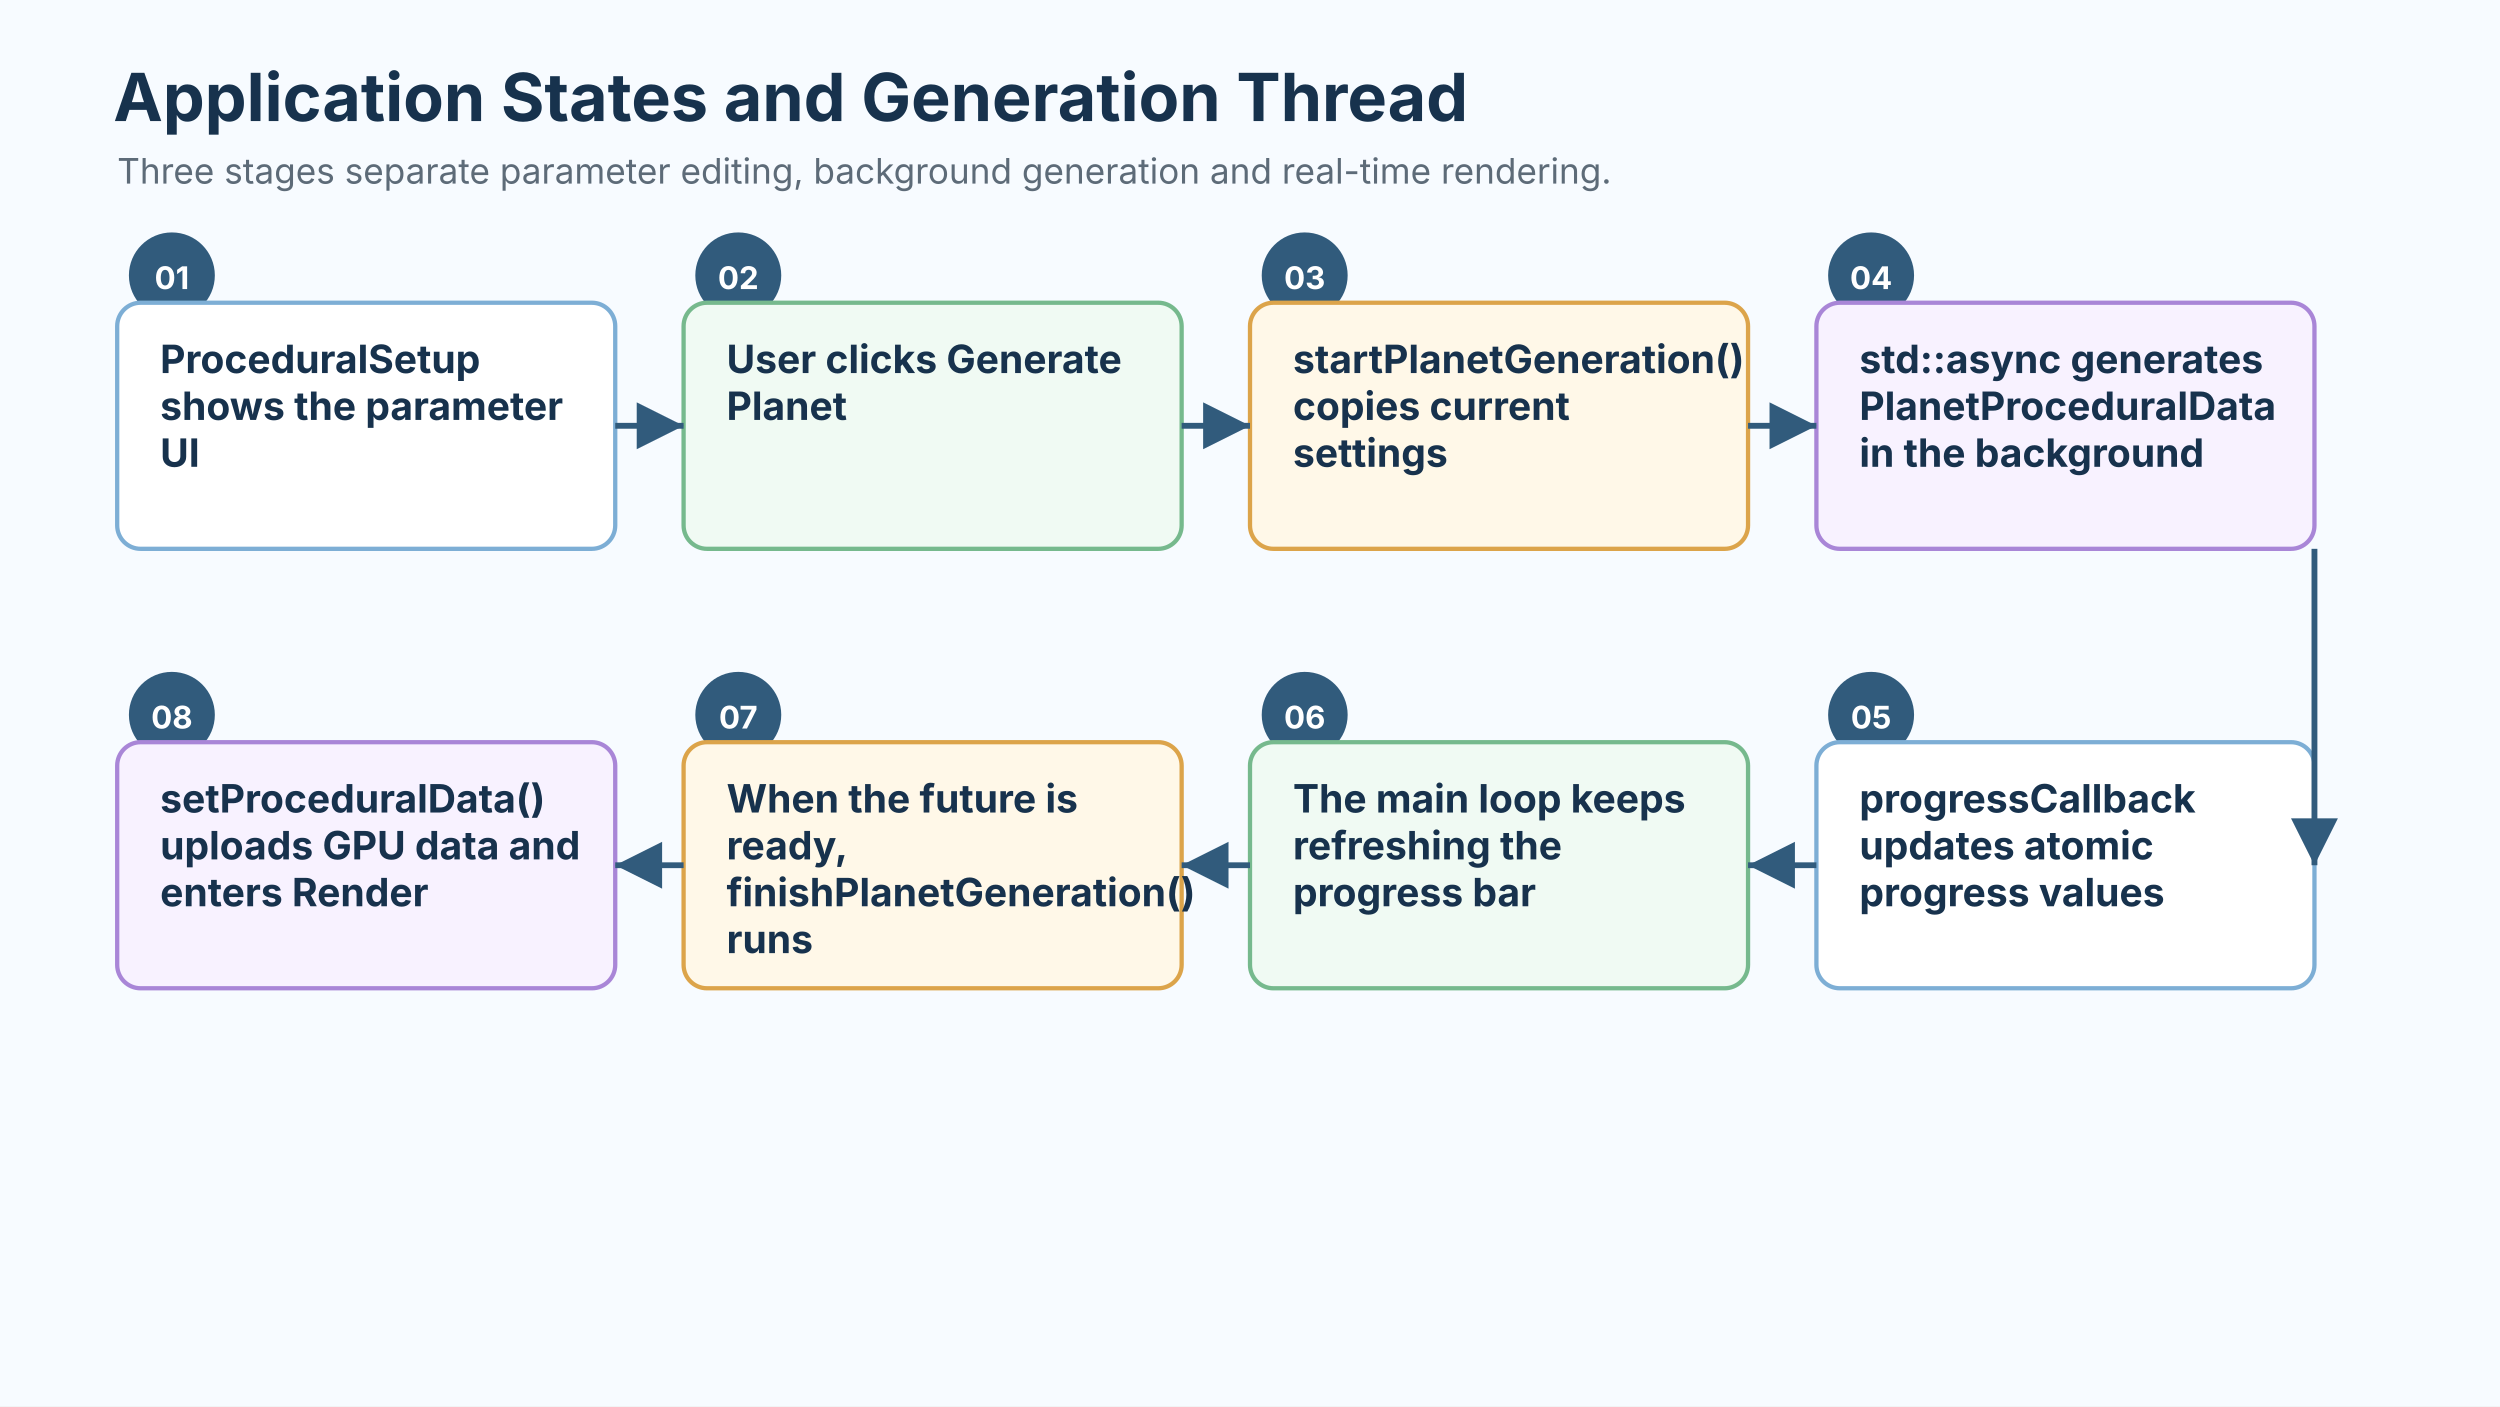
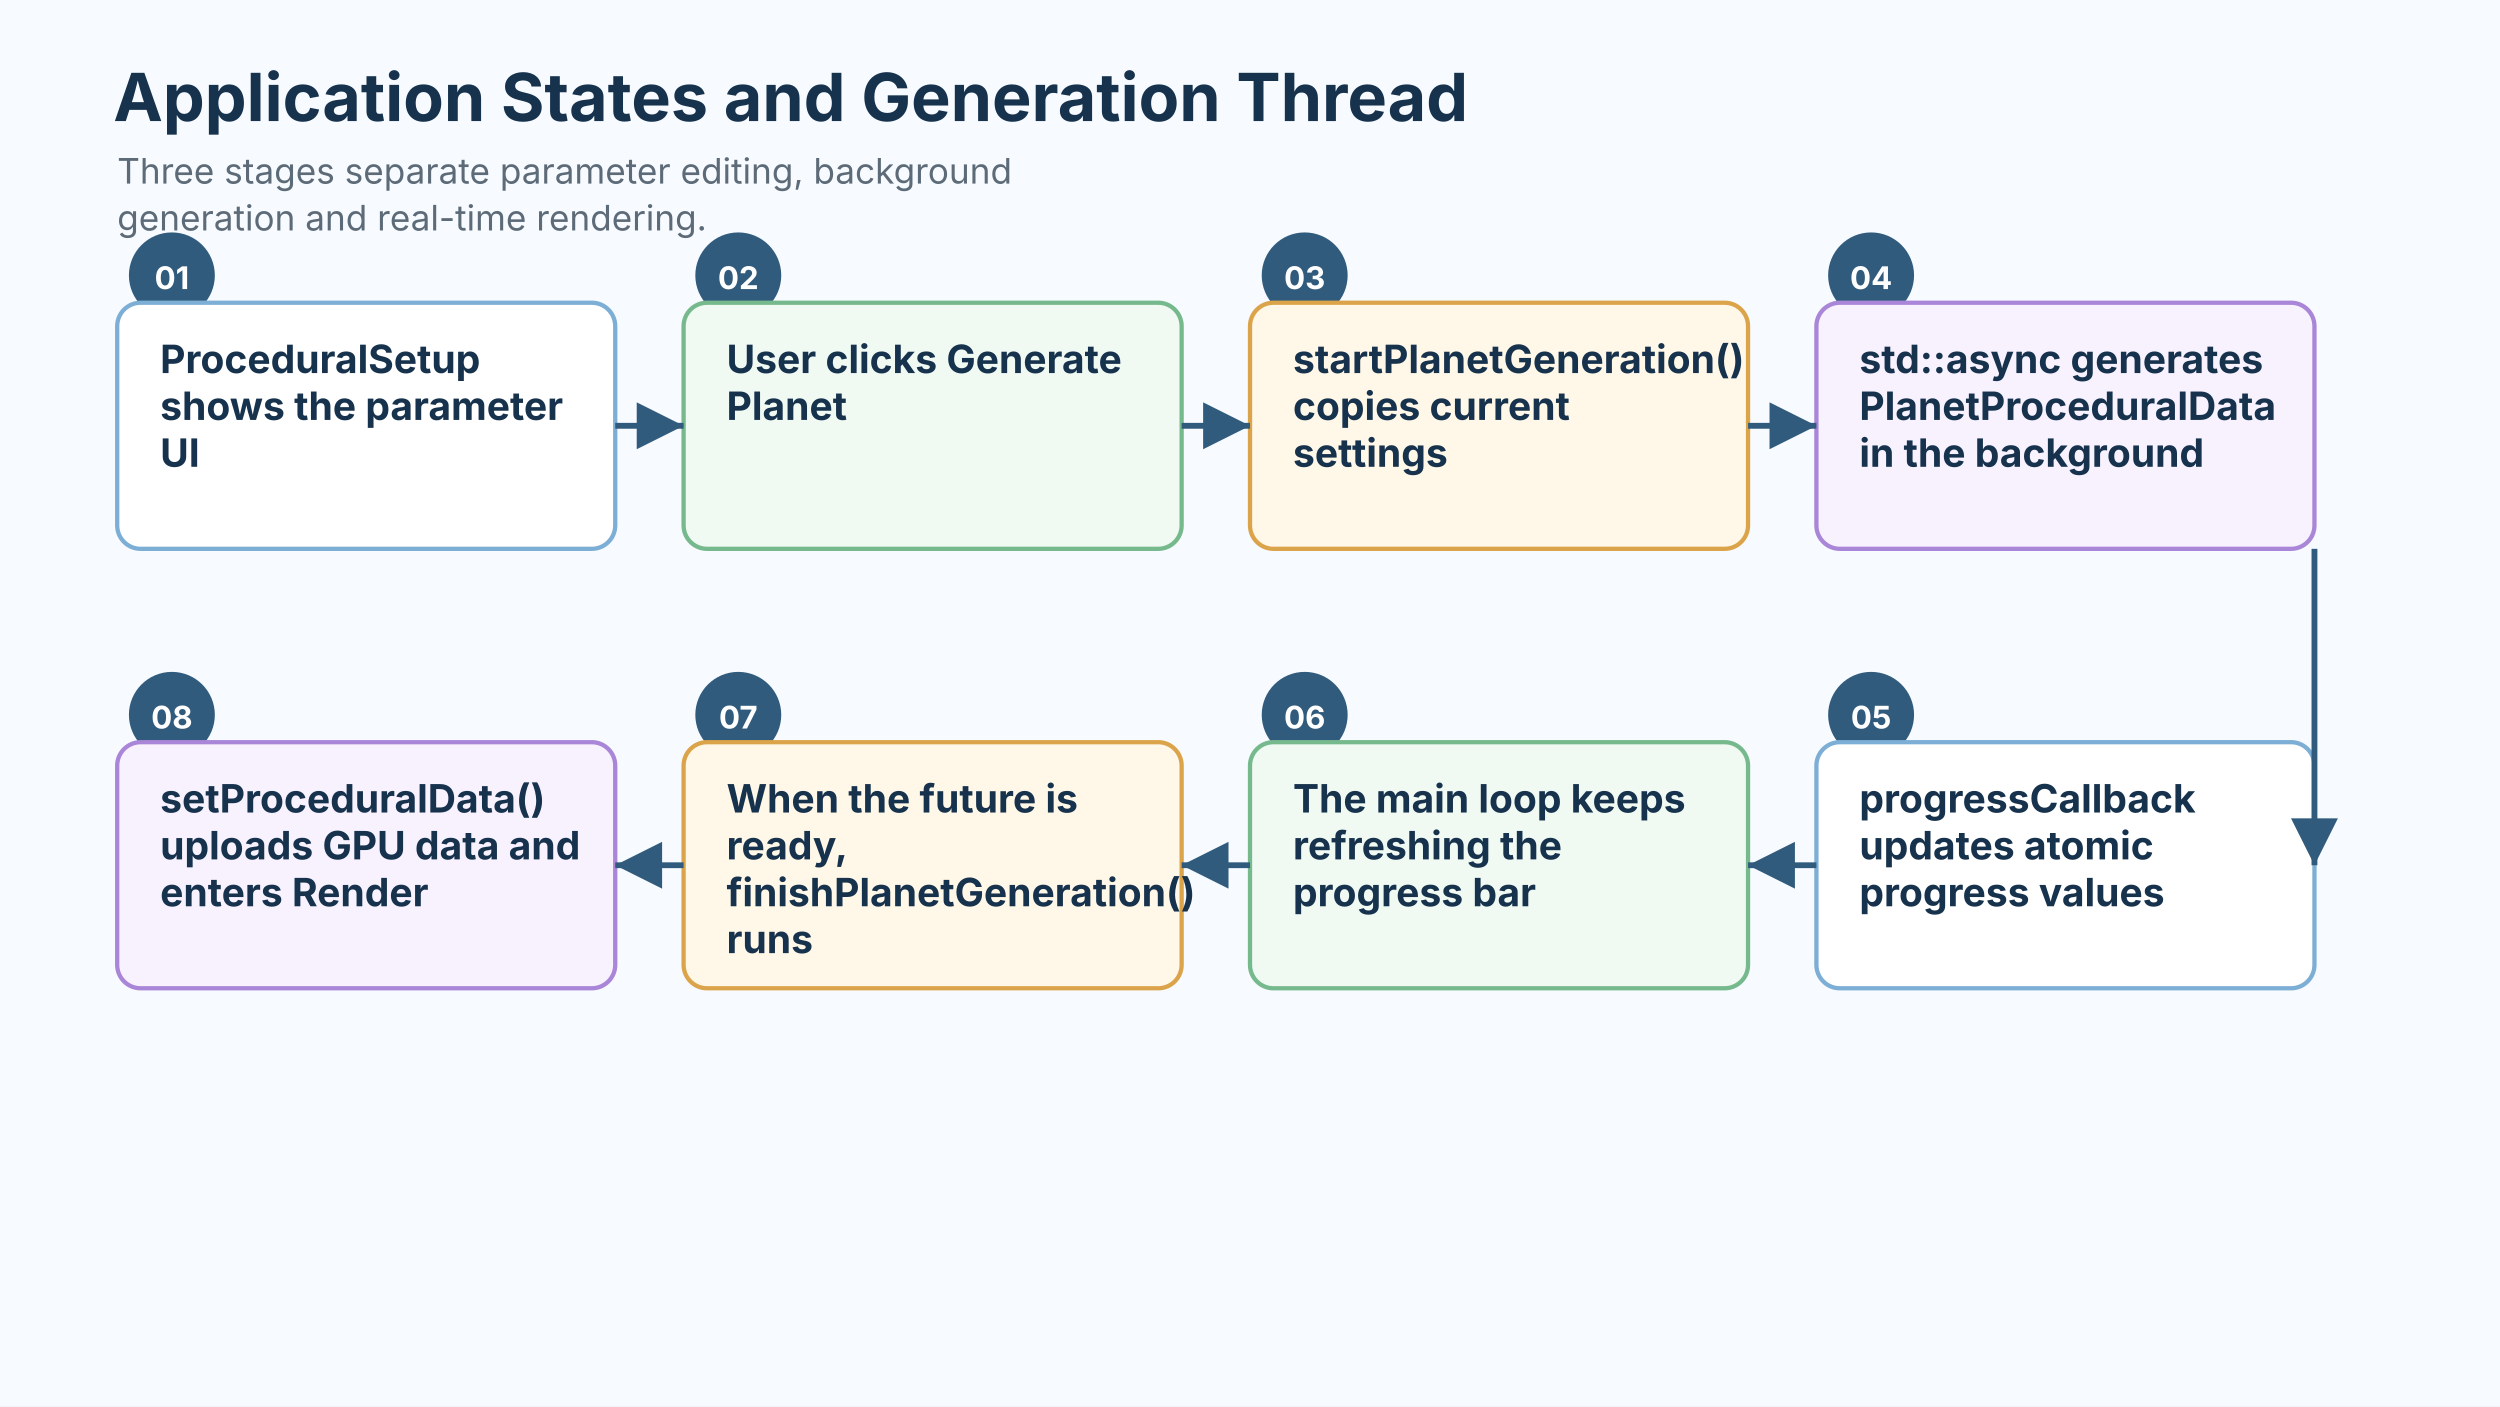
<svg xmlns="http://www.w3.org/2000/svg" width="1280" height="720" viewBox="0 0 1280 720" role="img" aria-labelledby="title desc">
  <defs>
    <marker id="arrow" markerWidth="12" markerHeight="12" refX="10" refY="6" orient="auto">
      <path d="M2,2 L10,6 L2,10 Z" fill="#315b7c" />
    </marker>
    <style>
      .bg{fill:#f7fbff}.title{font:700 34px Inter,Segoe UI,Arial,sans-serif;fill:#17324d}.sub{font:18px Inter,Segoe UI,Arial,sans-serif;fill:#5d6b78}
      .box{fill:#fff;stroke-width:2.2}.blue{stroke:#7daed5;fill:#ffffff}.green{stroke:#76b98d;fill:#f0faf3}.amber{stroke:#dca44a;fill:#fff8e8}.violet{stroke:#a986d7;fill:#f8f2ff}
      .label{font:700 20px Inter,Segoe UI,Arial,sans-serif;fill:#17324d}.small{font:16px Inter,Segoe UI,Arial,sans-serif;fill:#435464}.arrow{stroke:#315b7c;stroke-width:3;fill:none;marker-end:url(#arrow)}
      .numCircle{fill:#315b7c}.num{font:700 16px Inter,Segoe UI,Arial,sans-serif;fill:white}
    </style>
  </defs>
  <rect class="bg" width="1280" height="720" />
  <text class="title" x="58" y="62">Application States and Generation Thread</text>
-   <text class="sub" x="60" y="94">Three stages separate parameter editing, background generation and real-time rendering.</text>
+   <text class="sub" x="60" y="94" text-anchor="start">Three stages separate parameter editing, background</text>
+   <text class="sub" x="60" y="118" text-anchor="start">generation and real-time rendering.</text>
  <circle class="numCircle" cx="88" cy="141" r="22" />
  <text class="num" x="88" y="148" text-anchor="middle">01</text>
  <rect class="box blue" x="60" y="155" width="255" height="126" rx="12" />
  <text class="label" x="82" y="191" text-anchor="start">ProceduralSetup</text>
  <text class="label" x="82" y="215" text-anchor="start">shows the parameter</text>
  <text class="label" x="82" y="239" text-anchor="start">UI</text>
  <circle class="numCircle" cx="378" cy="141" r="22" />
  <text class="num" x="378" y="148" text-anchor="middle">02</text>
  <rect class="box green" x="350" y="155" width="255" height="126" rx="12" />
  <text class="label" x="372" y="191" text-anchor="start">User clicks Generate</text>
  <text class="label" x="372" y="215" text-anchor="start">Planet</text>
  <path class="arrow" d="M315 218 C332 218, 332 218, 350 218" />
  <circle class="numCircle" cx="668" cy="141" r="22" />
  <text class="num" x="668" y="148" text-anchor="middle">03</text>
  <rect class="box amber" x="640" y="155" width="255" height="126" rx="12" />
  <text class="label" x="662" y="191" text-anchor="start">startPlanetGeneration()</text>
  <text class="label" x="662" y="215" text-anchor="start">copies current</text>
  <text class="label" x="662" y="239" text-anchor="start">settings</text>
  <path class="arrow" d="M605 218 C622 218, 622 218, 640 218" />
  <circle class="numCircle" cx="958" cy="141" r="22" />
  <text class="num" x="958" y="148" text-anchor="middle">04</text>
  <rect class="box violet" x="930" y="155" width="255" height="126" rx="12" />
  <text class="label" x="952" y="191" text-anchor="start">std::async generates</text>
  <text class="label" x="952" y="215" text-anchor="start">PlanetProceduralData</text>
  <text class="label" x="952" y="239" text-anchor="start">in the background</text>
  <path class="arrow" d="M895 218 C912 218, 912 218, 930 218" />
  <circle class="numCircle" cx="958" cy="366" r="22" />
  <text class="num" x="958" y="373" text-anchor="middle">05</text>
  <rect class="box blue" x="930" y="380" width="255" height="126" rx="12" />
  <text class="label" x="952" y="416" text-anchor="start">progressCallback</text>
  <text class="label" x="952" y="440" text-anchor="start">updates atomic</text>
  <text class="label" x="952" y="464" text-anchor="start">progress values</text>
  <path class="arrow" d="M1185 281 L1185 338 L1185 338 L1185 443" />
  <circle class="numCircle" cx="668" cy="366" r="22" />
  <text class="num" x="668" y="373" text-anchor="middle">06</text>
  <rect class="box green" x="640" y="380" width="255" height="126" rx="12" />
  <text class="label" x="662" y="416" text-anchor="start">The main loop keeps</text>
  <text class="label" x="662" y="440" text-anchor="start">refreshing the</text>
  <text class="label" x="662" y="464" text-anchor="start">progress bar</text>
  <path class="arrow" d="M930 443 C912 443, 912 443, 895 443" />
  <circle class="numCircle" cx="378" cy="366" r="22" />
  <text class="num" x="378" y="373" text-anchor="middle">07</text>
  <rect class="box amber" x="350" y="380" width="255" height="126" rx="12" />
  <text class="label" x="372" y="416" text-anchor="start">When the future is</text>
  <text class="label" x="372" y="440" text-anchor="start">ready,</text>
  <text class="label" x="372" y="464" text-anchor="start">finishPlanetGeneration()</text>
  <text class="label" x="372" y="488" text-anchor="start">runs</text>
  <path class="arrow" d="M640 443 C622 443, 622 443, 605 443" />
  <circle class="numCircle" cx="88" cy="366" r="22" />
  <text class="num" x="88" y="373" text-anchor="middle">08</text>
  <rect class="box violet" x="60" y="380" width="255" height="126" rx="12" />
  <text class="label" x="82" y="416" text-anchor="start">setProceduralData()</text>
  <text class="label" x="82" y="440" text-anchor="start">uploads GPU data and</text>
  <text class="label" x="82" y="464" text-anchor="start">enters Render</text>
  <path class="arrow" d="M350 443 C332 443, 332 443, 315 443" />
</svg>
